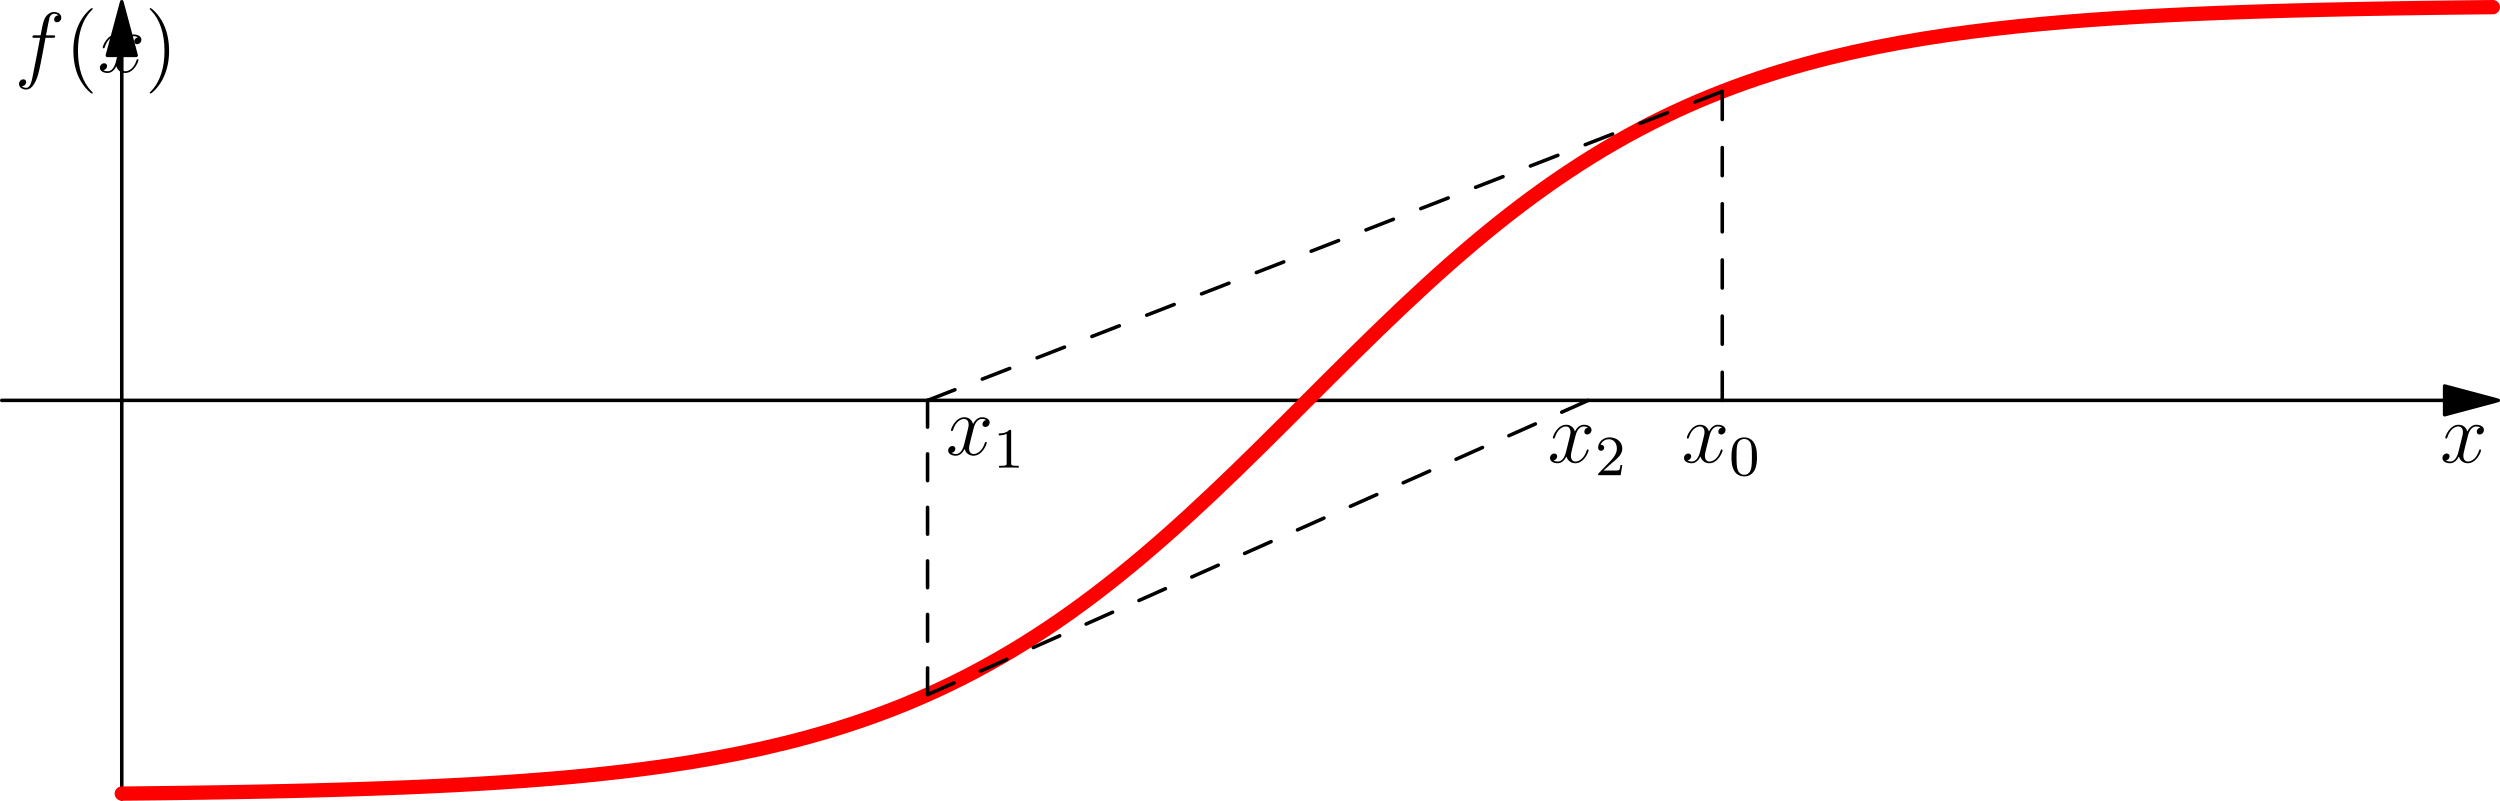
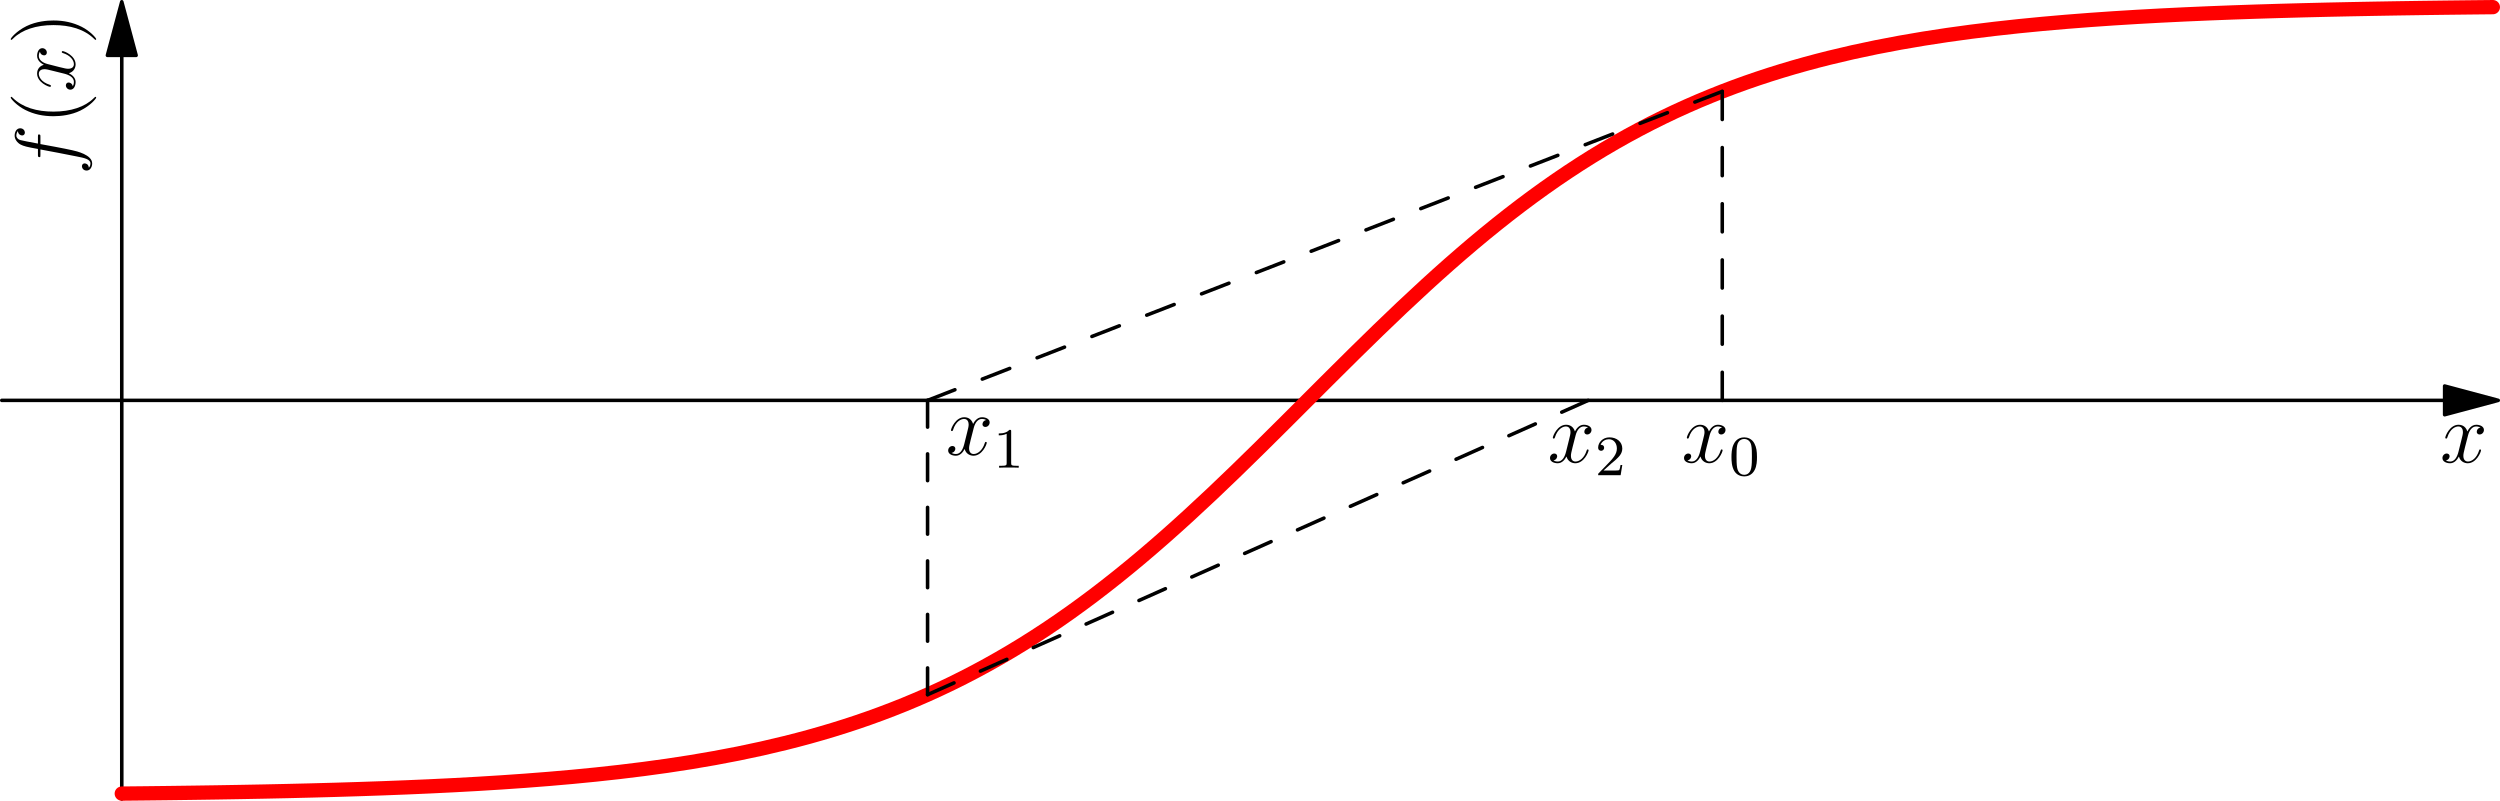
<svg xmlns="http://www.w3.org/2000/svg" xmlns:xlink="http://www.w3.org/1999/xlink" version="1.1" width="350pt" height="112.103pt" viewBox="73.458 109.91 350 112.103">
  <defs>
    <path id="g1-48" d="M3.897-2.542C3.897-3.395 3.81-3.913 3.547-4.423C3.196-5.125 2.55-5.3 2.112-5.3C1.108-5.3 .741-4.551 .63-4.328C.343-3.746 .327-2.957 .327-2.542C.327-2.016 .351-1.211 .733-.574C1.1 .016 1.69 .167 2.112 .167C2.495 .167 3.18 .048 3.579-.741C3.873-1.315 3.897-2.024 3.897-2.542ZM2.112-.056C1.841-.056 1.291-.183 1.124-1.02C1.036-1.474 1.036-2.224 1.036-2.638C1.036-3.188 1.036-3.746 1.124-4.184C1.291-4.997 1.913-5.077 2.112-5.077C2.383-5.077 2.933-4.941 3.092-4.216C3.188-3.778 3.188-3.18 3.188-2.638C3.188-2.168 3.188-1.451 3.092-1.004C2.925-.167 2.375-.056 2.112-.056Z" />
    <path id="g1-49" d="M2.503-5.077C2.503-5.292 2.487-5.3 2.271-5.3C1.945-4.981 1.522-4.79 .765-4.79V-4.527C.98-4.527 1.411-4.527 1.873-4.742V-.654C1.873-.359 1.849-.263 1.092-.263H.813V0C1.14-.024 1.825-.024 2.184-.024S3.236-.024 3.563 0V-.263H3.284C2.527-.263 2.503-.359 2.503-.654V-5.077Z" />
    <path id="g1-50" d="M2.248-1.626C2.375-1.745 2.71-2.008 2.837-2.12C3.332-2.574 3.802-3.013 3.802-3.738C3.802-4.686 3.005-5.3 2.008-5.3C1.052-5.3 .422-4.575 .422-3.866C.422-3.475 .733-3.419 .845-3.419C1.012-3.419 1.259-3.539 1.259-3.842C1.259-4.256 .861-4.256 .765-4.256C.996-4.838 1.53-5.037 1.921-5.037C2.662-5.037 3.045-4.407 3.045-3.738C3.045-2.909 2.463-2.303 1.522-1.339L.518-.303C.422-.215 .422-.199 .422 0H3.571L3.802-1.427H3.555C3.531-1.267 3.467-.869 3.371-.717C3.324-.654 2.718-.654 2.59-.654H1.172L2.248-1.626Z" />
    <path id="g2-40" d="M3.885 2.905C3.885 2.869 3.885 2.845 3.682 2.642C2.487 1.435 1.817-.538 1.817-2.977C1.817-5.296 2.379-7.293 3.766-8.703C3.885-8.811 3.885-8.835 3.885-8.871C3.885-8.942 3.826-8.966 3.778-8.966C3.622-8.966 2.642-8.106 2.056-6.934C1.447-5.727 1.172-4.447 1.172-2.977C1.172-1.913 1.339-.49 1.961 .789C2.666 2.224 3.646 3.001 3.778 3.001C3.826 3.001 3.885 2.977 3.885 2.905Z" />
    <path id="g2-41" d="M3.371-2.977C3.371-3.885 3.252-5.368 2.582-6.755C1.877-8.189 .897-8.966 .765-8.966C.717-8.966 .658-8.942 .658-8.871C.658-8.835 .658-8.811 .861-8.608C2.056-7.4 2.726-5.428 2.726-2.989C2.726-.669 2.164 1.327 .777 2.738C.658 2.845 .658 2.869 .658 2.905C.658 2.977 .717 3.001 .765 3.001C.921 3.001 1.901 2.14 2.487 .968C3.096-.251 3.371-1.542 3.371-2.977Z" />
    <path id="g0-102" d="M5.332-4.806C5.571-4.806 5.667-4.806 5.667-5.033C5.667-5.153 5.571-5.153 5.356-5.153H4.388C4.615-6.384 4.782-7.233 4.878-7.615C4.949-7.902 5.2-8.177 5.511-8.177C5.762-8.177 6.013-8.07 6.133-7.962C5.667-7.914 5.523-7.568 5.523-7.364C5.523-7.125 5.703-6.982 5.93-6.982C6.169-6.982 6.528-7.185 6.528-7.639C6.528-8.141 6.025-8.416 5.499-8.416C4.985-8.416 4.483-8.034 4.244-7.568C4.029-7.149 3.909-6.719 3.634-5.153H2.833C2.606-5.153 2.487-5.153 2.487-4.937C2.487-4.806 2.558-4.806 2.798-4.806H3.563C3.347-3.694 2.857-.992 2.582 .287C2.379 1.327 2.2 2.2 1.602 2.2C1.566 2.2 1.219 2.2 1.004 1.973C1.614 1.925 1.614 1.399 1.614 1.387C1.614 1.148 1.435 1.004 1.207 1.004C.968 1.004 .61 1.207 .61 1.662C.61 2.176 1.136 2.439 1.602 2.439C2.821 2.439 3.324 .251 3.455-.347C3.67-1.267 4.256-4.447 4.316-4.806H5.332Z" />
    <path id="g0-120" d="M5.667-4.878C5.284-4.806 5.141-4.519 5.141-4.292C5.141-4.005 5.368-3.909 5.535-3.909C5.894-3.909 6.145-4.22 6.145-4.543C6.145-5.045 5.571-5.272 5.069-5.272C4.34-5.272 3.933-4.555 3.826-4.328C3.551-5.224 2.809-5.272 2.594-5.272C1.375-5.272 .729-3.706 .729-3.443C.729-3.395 .777-3.335 .861-3.335C.956-3.335 .98-3.407 1.004-3.455C1.411-4.782 2.212-5.033 2.558-5.033C3.096-5.033 3.204-4.531 3.204-4.244C3.204-3.981 3.132-3.706 2.989-3.132L2.582-1.494C2.403-.777 2.056-.12 1.423-.12C1.363-.12 1.064-.12 .813-.275C1.243-.359 1.339-.717 1.339-.861C1.339-1.1 1.16-1.243 .933-1.243C.646-1.243 .335-.992 .335-.61C.335-.108 .897 .12 1.411 .12C1.985 .12 2.391-.335 2.642-.825C2.833-.12 3.431 .12 3.873 .12C5.093 .12 5.738-1.447 5.738-1.71C5.738-1.769 5.691-1.817 5.619-1.817C5.511-1.817 5.499-1.757 5.464-1.662C5.141-.61 4.447-.12 3.909-.12C3.491-.12 3.264-.43 3.264-.921C3.264-1.184 3.312-1.375 3.503-2.164L3.921-3.79C4.101-4.507 4.507-5.033 5.057-5.033C5.081-5.033 5.416-5.033 5.667-4.878Z" />
  </defs>
  <g id="page1">
    <g transform="translate(73.4576 109.91)scale(.996264)">
      <path d="M17.112 7.779V112.273" fill="none" stroke="#000000" stroke-linecap="round" stroke-linejoin="round" stroke-miterlimit="10.037" stroke-width="0.502" />
    </g>
    <g transform="translate(73.4576 109.91)scale(.996264)">
      <path d="M17.112 .251L15.095 7.779H19.129L17.112 .251Z" fill="#000000" />
    </g>
    <g transform="translate(73.4576 109.91)scale(.996264)">
      <path d="M17.112 .251L15.095 7.779H19.129L17.112 .251Z" fill="none" stroke="#000000" stroke-linecap="round" stroke-linejoin="round" stroke-miterlimit="10.037" stroke-width="0.502" />
    </g>
-     <use x="75.511" y="120.008" xlink:href="#g0-102" />
-     <use x="82.557" y="120.008" xlink:href="#g2-40" />
-     <use x="87.109" y="120.008" xlink:href="#g0-120" />
-     <use x="93.761" y="120.008" xlink:href="#g2-41" />
+     <g transform="matrix(0 -1 1 0 -36.0849 209.9091)">
+       <use x="75.511" y="120.008" xlink:href="#g0-102" />
+       <use x="82.557" y="120.008" xlink:href="#g2-40" />
+       <use x="87.109" y="120.008" xlink:href="#g0-120" />
+       <use x="93.761" y="120.008" xlink:href="#g2-41" />
+     </g>
    <g transform="translate(73.4576 109.91)scale(.996264)">
      <path d="M343.533 56.262H.251" fill="none" stroke="#000000" stroke-linecap="round" stroke-linejoin="round" stroke-miterlimit="10.037" stroke-width="0.502" />
    </g>
    <g transform="translate(73.4576 109.91)scale(.996264)">
      <path d="M351.062 56.262L343.533 54.245V58.279L351.062 56.262Z" fill="#000000" />
    </g>
    <g transform="translate(73.4576 109.91)scale(.996264)">
      <path d="M351.062 56.262L343.533 54.245V58.279L351.062 56.262Z" fill="none" stroke="#000000" stroke-linecap="round" stroke-linejoin="round" stroke-miterlimit="10.037" stroke-width="0.502" />
    </g>
    <use x="415.064" y="174.646" xlink:href="#g0-120" />
    <g transform="translate(73.4576 109.91)scale(.996264)">
      <path d="M17.112 111.52C18.223 111.509 19.333 111.498 20.444 111.485C21.555 111.473 22.665 111.46 23.776 111.446C24.887 111.432 25.997 111.417 27.108 111.401C28.219 111.386 29.329 111.369 30.44 111.352C31.551 111.334 32.661 111.315 33.772 111.295C34.883 111.275 35.993 111.254 37.104 111.232C38.215 111.21 39.325 111.186 40.436 111.161C41.547 111.135 42.657 111.109 43.768 111.08C44.879 111.052 45.989 111.022 47.1 110.99C48.211 110.958 49.321 110.924 50.432 110.888C51.542 110.852 52.653 110.814 53.764 110.774C54.874 110.733 55.985 110.69 57.096 110.645C58.206 110.599 59.317 110.551 60.428 110.5C61.538 110.449 62.649 110.394 63.76 110.337C64.87 110.279 65.981 110.218 67.092 110.154C68.203 110.089 69.313 110.021 70.424 109.948C71.534 109.875 72.645 109.799 73.755 109.717C74.867 109.635 75.977 109.549 77.088 109.458C78.199 109.366 79.309 109.269 80.419 109.167C81.531 109.064 82.641 108.956 83.751 108.841C84.863 108.726 85.974 108.604 87.083 108.475C88.195 108.346 89.306 108.21 90.415 108.066C91.527 107.922 92.638 107.77 93.747 107.609C94.859 107.448 95.97 107.277 97.079 107.098C98.192 106.918 99.302 106.728 100.411 106.527C101.524 106.326 102.635 106.115 103.743 105.891C104.856 105.667 105.967 105.432 107.075 105.184C108.189 104.934 109.3 104.672 110.407 104.397C111.521 104.12 112.632 103.829 113.739 103.524C114.854 103.216 115.965 102.894 117.071 102.557C118.187 102.217 119.298 101.861 120.403 101.489C121.52 101.113 122.63 100.72 123.735 100.31C124.852 99.896 125.963 99.464 127.067 99.015C128.185 98.559 129.296 98.086 130.399 97.594C131.518 97.094 132.629 96.576 133.731 96.04C134.851 95.495 135.962 94.93 137.063 94.347C138.184 93.753 139.295 93.14 140.395 92.508C141.517 91.865 142.627 91.202 143.727 90.521C144.849 89.825 145.96 89.112 147.059 88.38C148.181 87.633 149.292 86.868 150.391 86.086C151.514 85.287 152.624 84.471 153.723 83.639C154.845 82.789 155.956 81.923 157.055 81.043C158.177 80.144 159.287 79.231 160.387 78.305C161.508 77.36 162.618 76.402 163.719 75.433C164.839 74.446 165.949 73.447 167.051 72.439C168.17 71.415 169.28 70.381 170.383 69.34C171.5 68.284 172.61 67.221 173.715 66.151C174.83 65.071 175.94 63.984 177.046 62.894C178.16 61.796 179.27 60.694 180.378 59.59C181.49 58.482 182.6 57.372 183.71 56.262S185.93 54.042 187.042 52.934C188.15 51.83 189.26 50.728 190.374 49.63C191.48 48.539 192.59 47.453 193.706 46.373C194.811 45.303 195.921 44.24 197.038 43.184C198.141 42.142 199.251 41.109 200.37 40.084C201.472 39.077 202.582 38.078 203.702 37.091C204.803 36.122 205.913 35.164 207.034 34.219C208.134 33.293 209.244 32.38 210.366 31.481C211.465 30.601 212.575 29.735 213.698 28.885C214.797 28.053 215.907 27.237 217.03 26.438C218.129 25.656 219.239 24.891 220.362 24.144C221.461 23.412 222.572 22.698 223.694 22.003C224.794 21.322 225.904 20.659 227.026 20.015C228.126 19.384 229.237 18.771 230.358 18.177C231.459 17.594 232.57 17.029 233.69 16.484C234.792 15.947 235.903 15.429 237.022 14.93C238.125 14.438 239.236 13.965 240.354 13.509C241.458 13.059 242.568 12.628 243.686 12.213C244.79 11.804 245.901 11.411 247.018 11.035C248.123 10.663 249.234 10.307 250.35 9.967C251.456 9.629 252.567 9.307 253.682 9C254.789 8.695 255.899 8.404 257.014 8.127C258.121 7.852 259.232 7.59 260.346 7.34C261.454 7.092 262.564 6.856 263.678 6.632C264.786 6.409 265.897 6.198 267.01 5.997C268.118 5.796 269.229 5.606 270.342 5.426C271.451 5.246 272.561 5.076 273.674 4.915C274.783 4.754 275.894 4.602 277.005 4.458C278.115 4.314 279.226 4.177 280.337 4.049C281.447 3.92 282.558 3.798 283.669 3.683C284.779 3.568 285.89 3.46 287.001 3.357C288.112 3.254 289.222 3.158 290.333 3.066C291.444 2.975 292.554 2.888 293.665 2.807C294.776 2.725 295.886 2.648 296.997 2.576C298.108 2.503 299.218 2.435 300.329 2.37C301.44 2.305 302.55 2.244 303.661 2.187C304.772 2.129 305.882 2.075 306.993 2.024S309.214 1.925 310.325 1.879C311.436 1.834 312.546 1.791 313.657 1.75C314.768 1.71 315.878 1.672 316.989 1.636S319.21 1.566 320.321 1.534C321.432 1.502 322.542 1.472 323.653 1.444C324.764 1.415 325.874 1.388 326.985 1.363S329.206 1.314 330.317 1.292C331.428 1.269 332.538 1.248 333.649 1.229C334.76 1.209 335.87 1.19 336.981 1.172C338.092 1.155 339.202 1.138 340.313 1.122C341.423 1.107 342.534 1.092 343.645 1.078C344.755 1.064 345.866 1.051 346.977 1.039C348.087 1.026 349.198 1.015 350.309 1.004" fill="none" stroke="#ff0000" stroke-linecap="round" stroke-linejoin="round" stroke-miterlimit="10.037" stroke-width="2.007" />
    </g>
    <use x="308.885" y="174.646" xlink:href="#g0-120" />
    <use x="315.537" y="176.44" xlink:href="#g1-48" />
    <g transform="translate(73.4576 109.91)scale(.996264)">
      <path d="M242.02 56.262V12.846" fill="none" stroke="#000000" stroke-dasharray="3.947,3.947" stroke-linecap="round" stroke-linejoin="round" stroke-miterlimit="10.037" stroke-width="0.502" />
    </g>
    <use x="205.866" y="173.593" xlink:href="#g0-120" />
    <use x="212.518" y="175.386" xlink:href="#g1-49" />
    <g transform="translate(73.4576 109.91)scale(.996264)">
      <path d="M242.02 12.846L130.347 56.262" fill="none" stroke="#000000" stroke-dasharray="4.132,4.132" stroke-linecap="round" stroke-linejoin="round" stroke-miterlimit="10.037" stroke-width="0.502" />
    </g>
    <g transform="translate(73.4576 109.91)scale(.996264)">
      <path d="M130.347 56.262V97.617" fill="none" stroke="#000000" stroke-dasharray="3.76,3.76" stroke-linecap="round" stroke-linejoin="round" stroke-miterlimit="10.037" stroke-width="0.502" />
    </g>
    <g transform="translate(73.4576 109.91)scale(.996264)">
      <path d="M130.347 97.617L223.188 56.262" fill="none" stroke="#000000" stroke-dasharray="4.065,4.065" stroke-linecap="round" stroke-linejoin="round" stroke-miterlimit="10.037" stroke-width="0.502" />
    </g>
    <use x="290.124" y="174.646" xlink:href="#g0-120" />
    <use x="296.776" y="176.44" xlink:href="#g1-50" />
  </g>
</svg>
